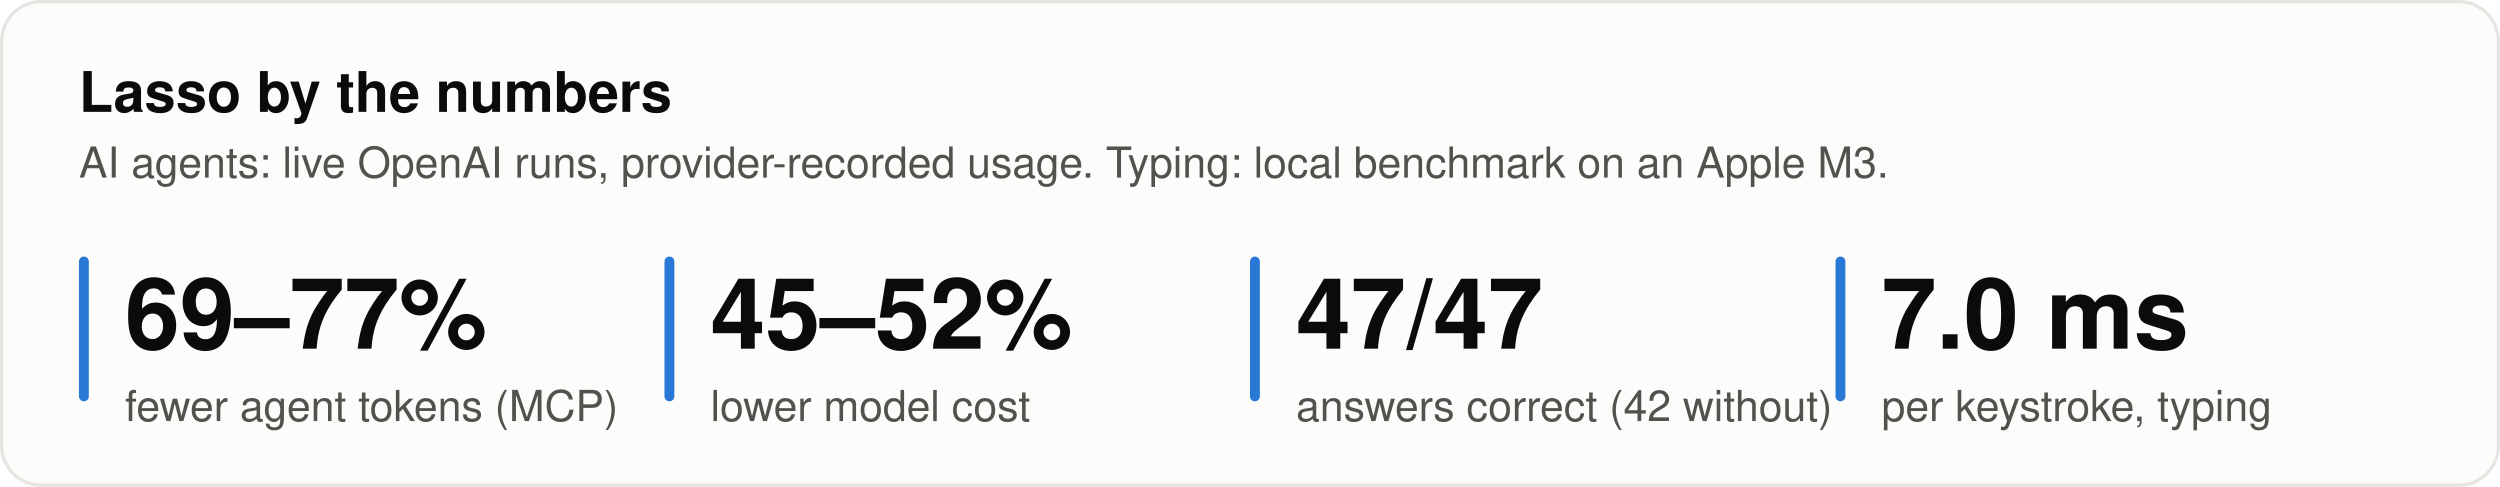
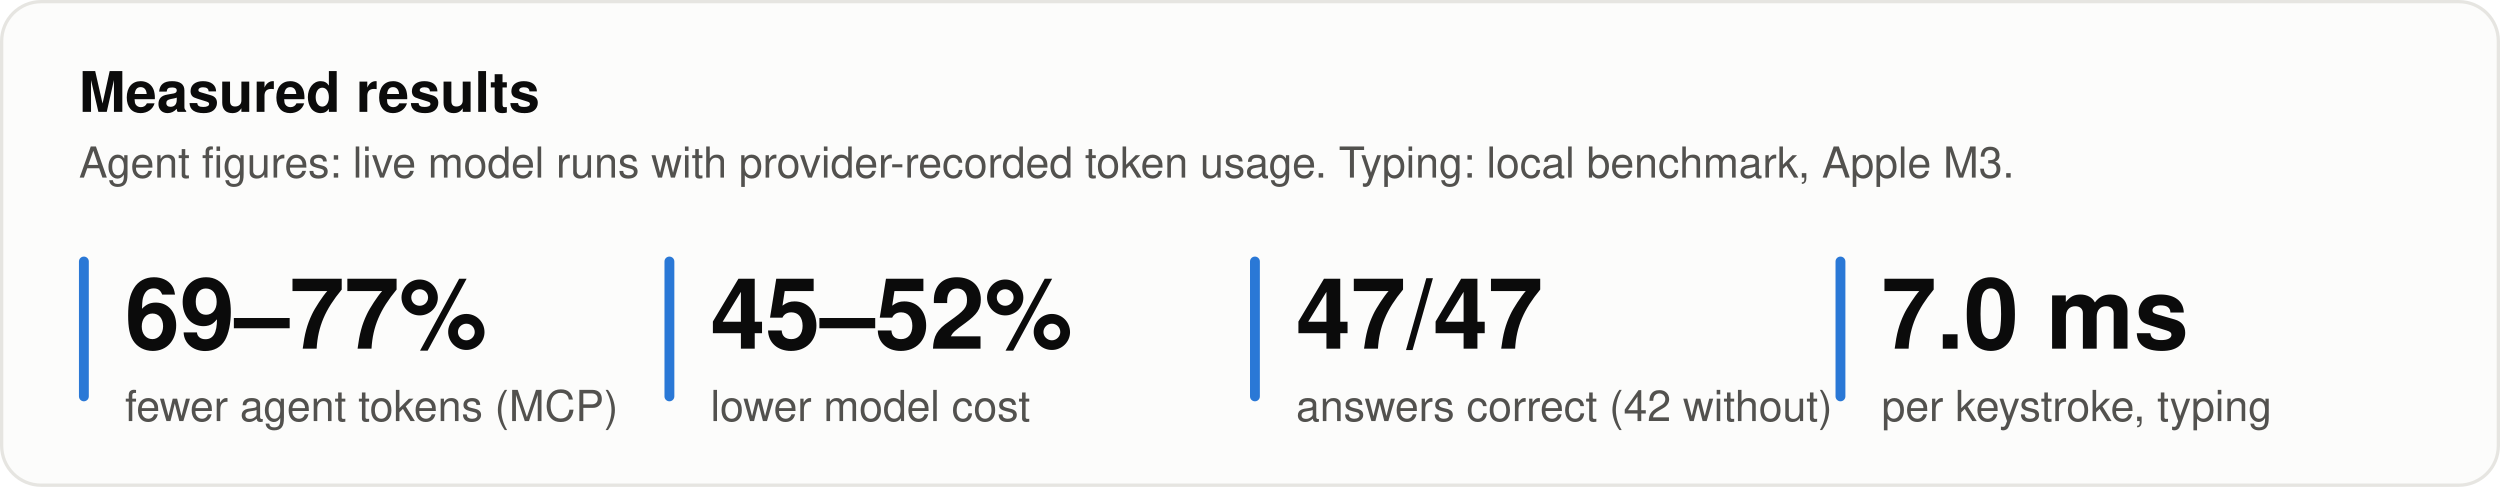
<svg xmlns="http://www.w3.org/2000/svg" width="760" height="148" viewBox="0 0 760 148" role="img" aria-labelledby="t d">
  <style>
  .surface { fill: #fcfcfb; stroke: #e6e5e1; }
  .title { fill: #0b0b0b; font: 600 17px -apple-system, BlinkMacSystemFont, 'Segoe UI', Helvetica, Arial, sans-serif; }
  .subtitle { fill: #52514e; font: 13px -apple-system, BlinkMacSystemFont, 'Segoe UI', Helvetica, Arial, sans-serif; }
  .label { fill: #0b0b0b; font: 13px -apple-system, BlinkMacSystemFont, 'Segoe UI', Helvetica, Arial, sans-serif; }
  .strong { fill: #0b0b0b; font: 600 13px -apple-system, BlinkMacSystemFont, 'Segoe UI', Helvetica, Arial, sans-serif; }
  .value { fill: #0b0b0b; font: 600 12px -apple-system, BlinkMacSystemFont, 'Segoe UI', Helvetica, Arial, sans-serif; }
  .tick { fill: #6f6e69; font: 11px -apple-system, BlinkMacSystemFont, 'Segoe UI', Helvetica, Arial, sans-serif; }
  .grid { stroke: #e6e5e1; stroke-width: 1; }
  .axis { stroke: #a8a7a1; stroke-width: 1; }
  .reference { stroke: #52514e; stroke-width: 1.5; stroke-dasharray: 4 4; }
  .series-1 { fill: #2a78d6; }
  .series-2 { fill: #eb6834; }
  .muted-bar { fill: #c9c8c2; }
  .hero { fill: #0b0b0b; font: 700 30px -apple-system, BlinkMacSystemFont, 'Segoe UI', Helvetica, Arial, sans-serif; }
  .hero-label { fill: #52514e; font: 13px -apple-system, BlinkMacSystemFont, 'Segoe UI', Helvetica, Arial, sans-serif; }
  .accent { fill: #2a78d6; }
+   .line-1 { fill: none; stroke: #2a78d6; stroke-width: 2.5; stroke-linejoin: round; }
+   .line-base { fill: none; stroke: #8f8e88; stroke-width: 2; stroke-linejoin: round; }
+   .dot-1 { fill: #2a78d6; stroke: #fcfcfb; stroke-width: 2; }
+   .dot-base { fill: #8f8e88; stroke: #fcfcfb; stroke-width: 2; }
+   .area-1 { fill: #2a78d6; fill-opacity: 0.08; }
+   .callout { fill: #2a78d6; font: 700 15px -apple-system, BlinkMacSystemFont, 'Segoe UI', Helvetica, Arial, sans-serif; }
+   .footnote { fill: #8f8e88; font: 11px -apple-system, BlinkMacSystemFont, 'Segoe UI', Helvetica, Arial, sans-serif; }
  @media (prefers-color-scheme: dark) {
    .surface { fill: #1a1a19; stroke: #333330; }
    .title, .label, .strong, .value, .hero { fill: #f0efec; }
    .subtitle, .hero-label { fill: #c3c2b7; }
    .tick { fill: #9d9c95; }
    .grid { stroke: #333330; }
    .axis { stroke: #6f6e69; }
    .reference { stroke: #c3c2b7; }
    .series-1, .accent { fill: #3987e5; }
    .series-2 { fill: #d95926; }
    .muted-bar { fill: #5c5b56; }
+     .line-1 { stroke: #3987e5; }
+     .line-base { stroke: #7d7c76; }
+     .dot-1 { fill: #3987e5; stroke: #1a1a19; }
+     .dot-base { fill: #7d7c76; stroke: #1a1a19; }
+     .area-1 { fill: #3987e5; }
+     .callout { fill: #3987e5; }
+     .footnote { fill: #7d7c76; }
  }</style>
  <rect class="surface" x="0.5" y="0.5" width="759" height="147" rx="12" />
-   <text x="24" y="34" class="title" text-anchor="start">Lasso by the numbers</text>
-   <text x="24" y="54" class="subtitle" text-anchor="start">AI agents: live OpenAI runs, provider-recorded usage. Typing: local benchmark on an Apple M3.</text>
+   <text x="24" y="34" class="title" text-anchor="start">Measured results</text>
+   <text x="24" y="54" class="subtitle" text-anchor="start">Agent figures: live model runs with provider-recorded token usage. Typing: local benchmark, Apple M3.</text>
  <rect class="accent" x="24" y="78" width="3" height="44" rx="1.5" />
  <text x="38" y="106" class="hero" text-anchor="start">69–77%</text>
  <text x="38" y="128" class="hero-label" text-anchor="start">fewer agent tokens (MCP)</text>
  <rect class="accent" x="202" y="78" width="3" height="44" rx="1.5" />
  <text x="216" y="106" class="hero" text-anchor="start">45–52%</text>
  <text x="216" y="128" class="hero-label" text-anchor="start">lower model cost</text>
  <rect class="accent" x="380" y="78" width="3" height="44" rx="1.5" />
  <text x="394" y="106" class="hero" text-anchor="start">47/47</text>
  <text x="394" y="128" class="hero-label" text-anchor="start">answers correct (42 without)</text>
  <rect class="accent" x="558" y="78" width="3" height="44" rx="1.5" />
  <text x="572" y="106" class="hero" text-anchor="start">7.0 ms</text>
  <text x="572" y="128" class="hero-label" text-anchor="start">per keystroke, typing</text>
</svg>
